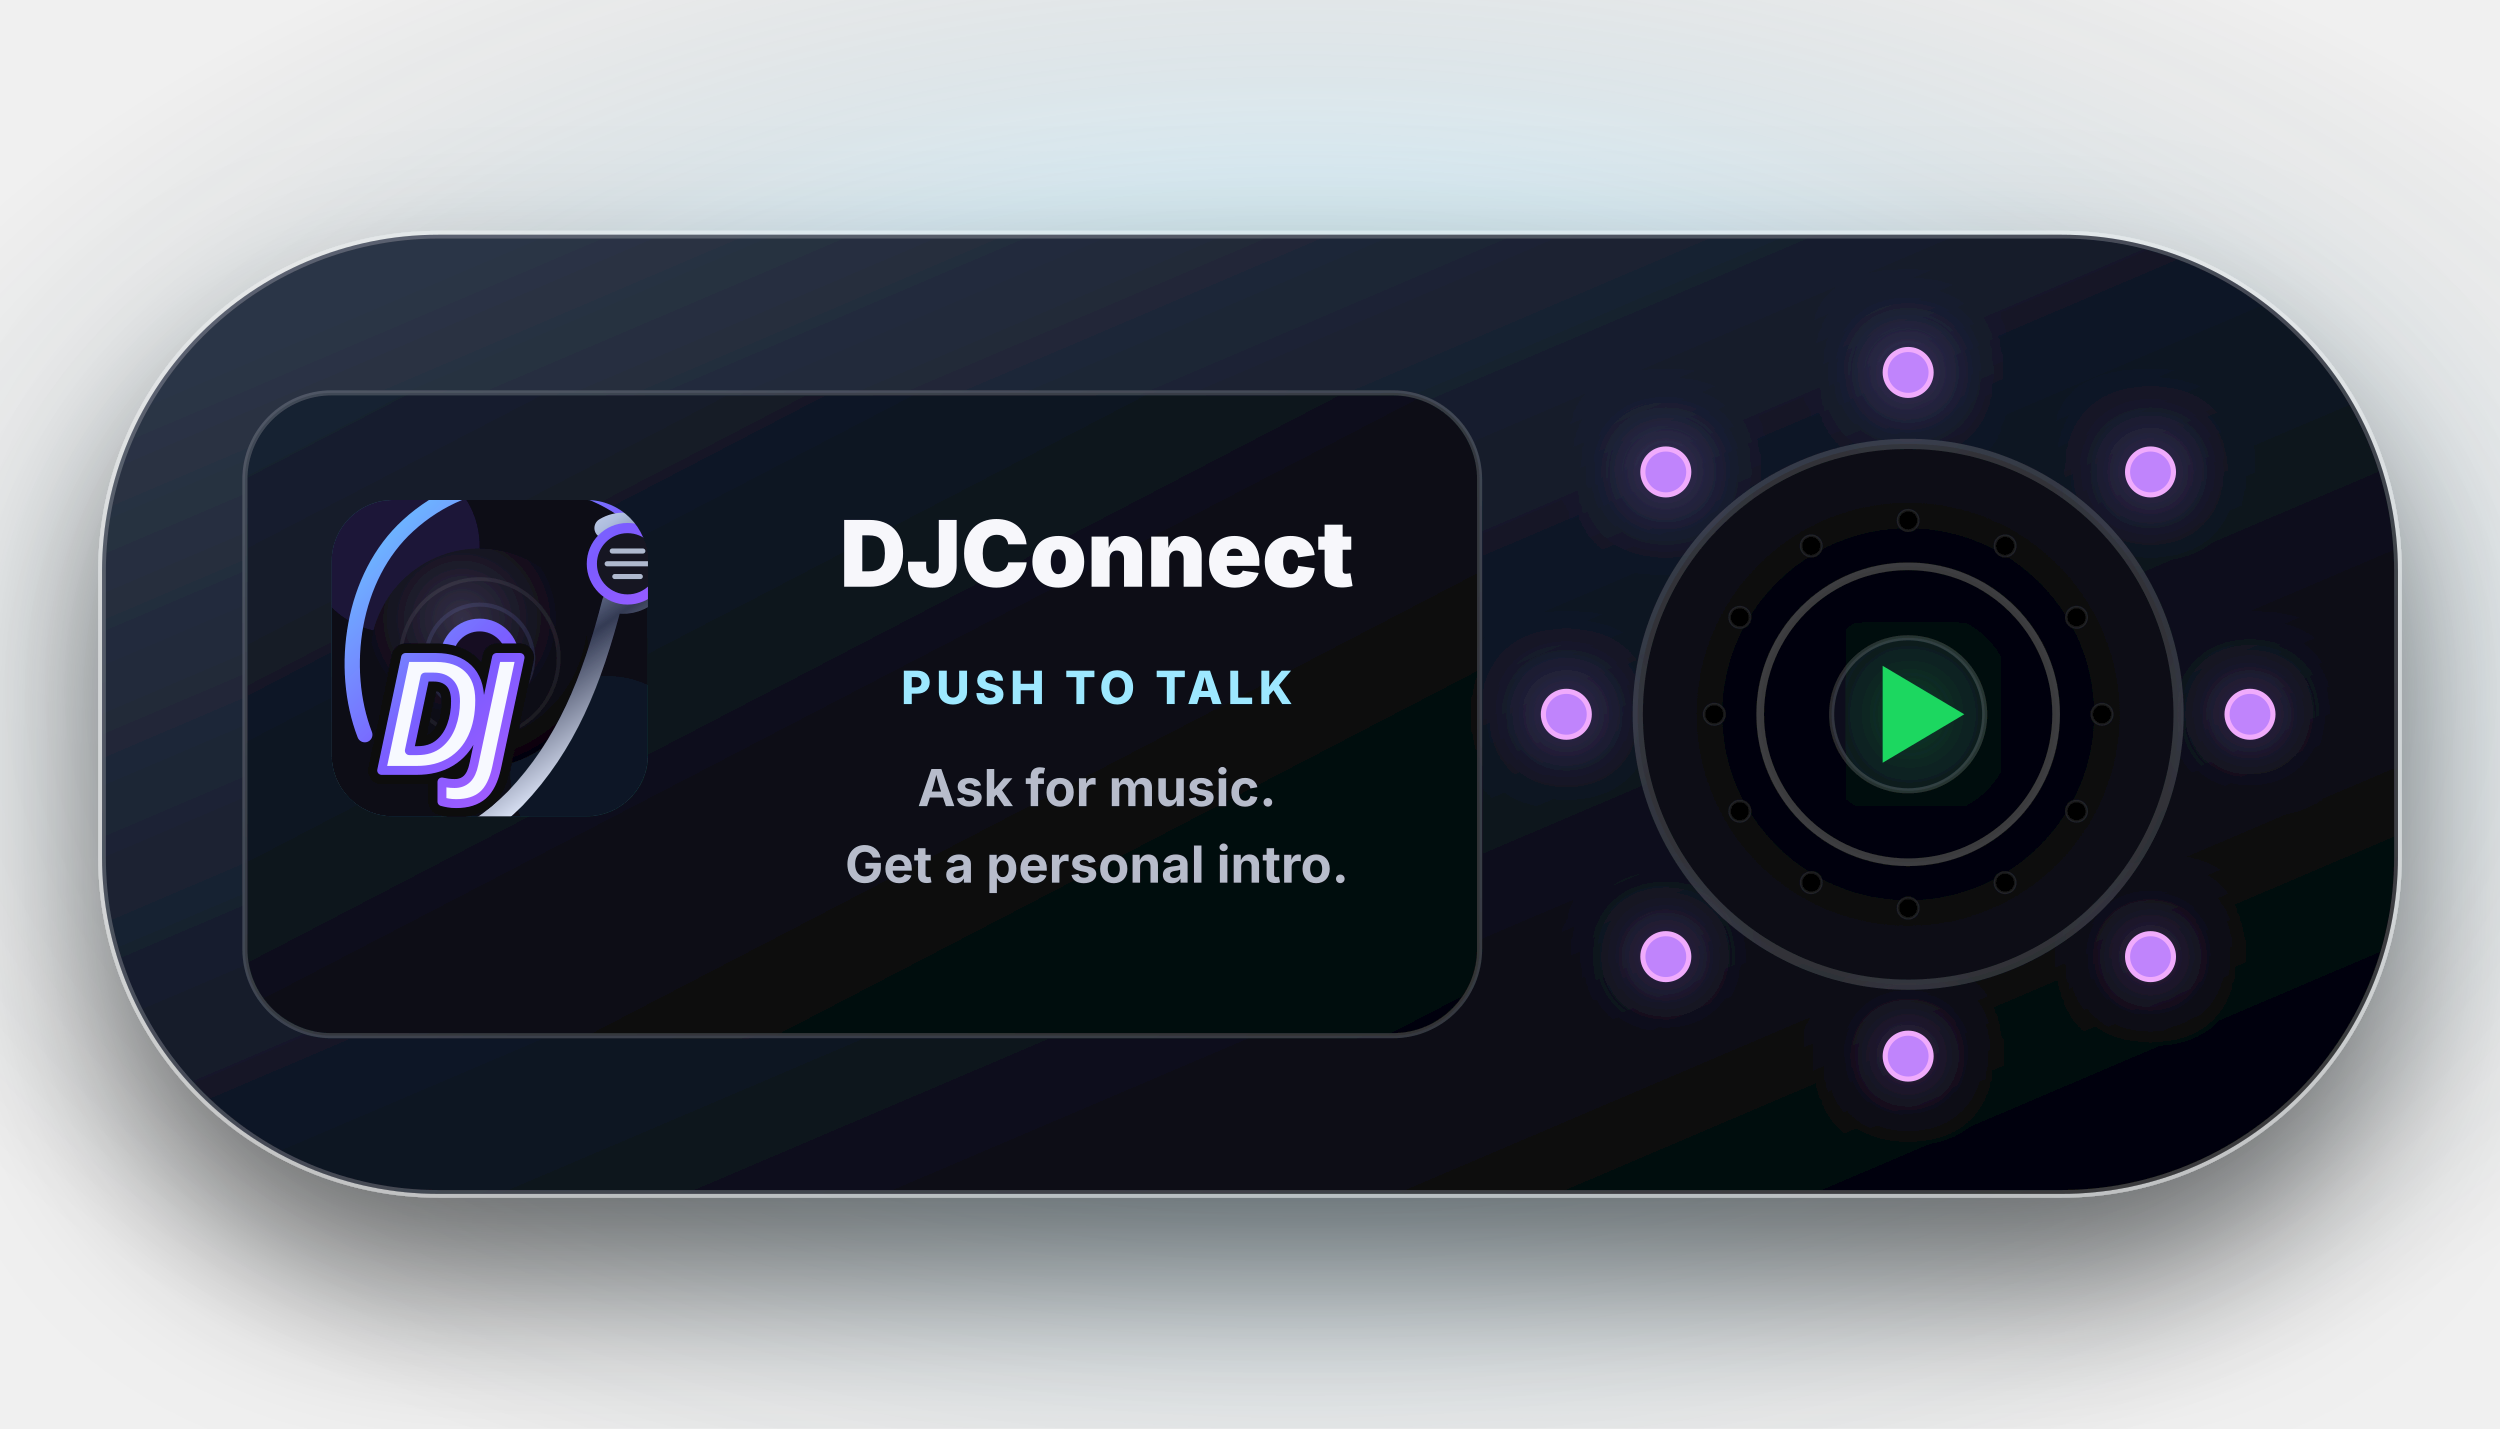
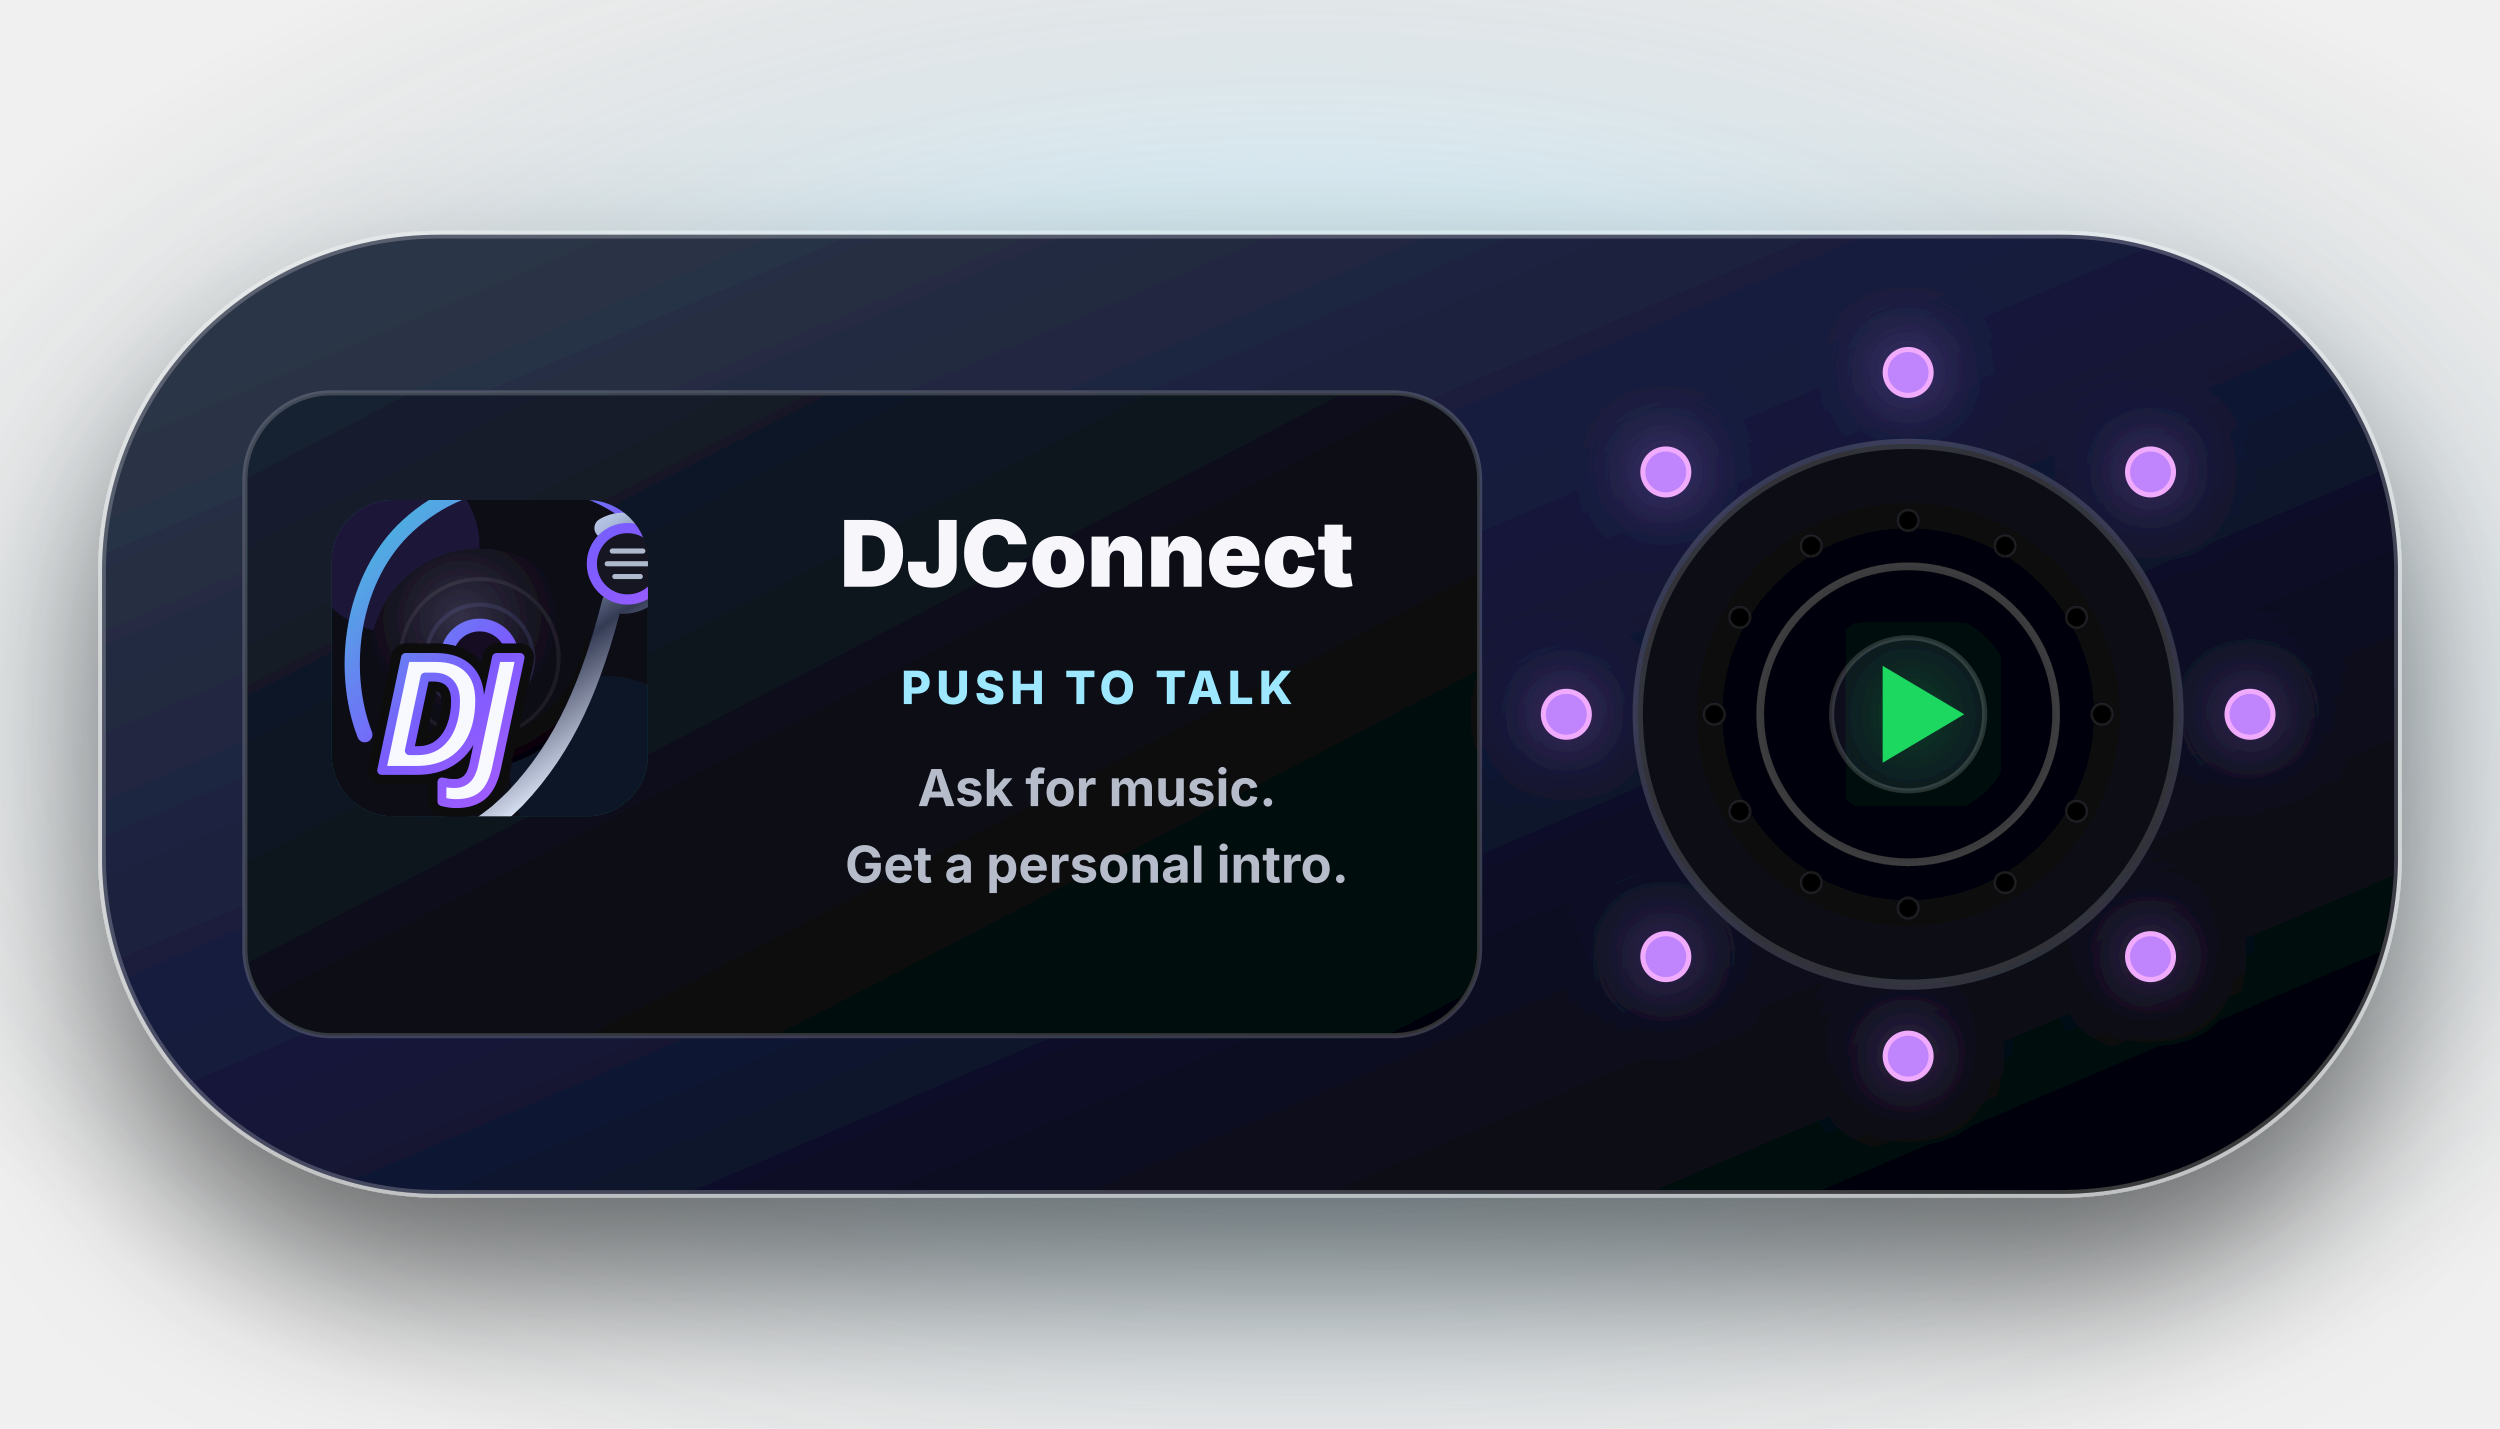
<svg xmlns="http://www.w3.org/2000/svg" viewBox="0 0 980 560" role="img" aria-labelledby="title desc">
  <defs>
    <radialGradient id="glow" cx="52%" cy="48%" r="62%">
      <stop offset="0%" stop-color="#1ed760" stop-opacity="0.34" />
      <stop offset="58%" stop-color="#38bdf8" stop-opacity="0.13" />
      <stop offset="100%" stop-color="#000" stop-opacity="0" />
    </radialGradient>
    <linearGradient id="body" x1="10%" x2="94%" y1="8%" y2="92%">
      <stop offset="0%" stop-color="#2c3546" />
-       <stop offset="46%" stop-color="#111827" />
+       <stop offset="46%" stop-color="#14183a" />
      <stop offset="100%" stop-color="#030407" />
    </linearGradient>
    <linearGradient id="screen" x1="0%" x2="100%" y1="0%" y2="100%">
      <stop offset="0%" stop-color="#182233" />
      <stop offset="62%" stop-color="#070b12" />
      <stop offset="100%" stop-color="#050608" />
    </linearGradient>
    <linearGradient id="djAccent" x1="126" y1="190" x2="266" y2="330" gradientUnits="userSpaceOnUse">
-       <stop offset="0%" stop-color="#66e0ff" />
+       <stop offset="0%" stop-color="#38d7d2" />
      <stop offset="48%" stop-color="#7b5cff" />
      <stop offset="100%" stop-color="#db5cff" />
    </linearGradient>
    <linearGradient id="djMetal" x1="210" y1="190" x2="270" y2="275" gradientUnits="userSpaceOnUse">
      <stop offset="0%" stop-color="#f2f7ff" />
      <stop offset="28%" stop-color="#aebdde" />
      <stop offset="58%" stop-color="#343b54" />
      <stop offset="100%" stop-color="#e4ecff" />
    </linearGradient>
    <radialGradient id="djVinyl" cx="42%" cy="32%" r="76%">
      <stop offset="0%" stop-color="#343047" />
      <stop offset="48%" stop-color="#13111d" />
      <stop offset="100%" stop-color="#030207" />
    </radialGradient>
    <filter id="shadow" x="-20%" y="-30%" width="140%" height="170%">
      <feDropShadow dx="0" dy="34" stdDeviation="32" flood-color="#000" flood-opacity="0.55" />
    </filter>
    <filter id="greenGlow" x="-45%" y="-45%" width="190%" height="190%">
      <feDropShadow dx="0" dy="0" stdDeviation="18" flood-color="#1ed760" flood-opacity="0.68" />
    </filter>
    <filter id="purpleGlow" x="-45%" y="-45%" width="190%" height="190%">
      <feDropShadow dx="0" dy="0" stdDeviation="14" flood-color="#c084fc" flood-opacity="0.78" />
    </filter>
    <filter id="iconGlow" x="-45%" y="-45%" width="190%" height="190%">
      <feDropShadow dx="0" dy="0" stdDeviation="12" flood-color="#7b5cff" flood-opacity="0.62" />
-       <feDropShadow dx="0" dy="0" stdDeviation="18" flood-color="#66e0ff" flood-opacity="0.24" />
+       <feDropShadow dx="0" dy="0" stdDeviation="18" flood-color="#38d7d2" flood-opacity="0.24" />
    </filter>
    <clipPath id="screenClip">
      <rect x="96" y="154" width="484" height="252" rx="34" />
    </clipPath>
    <clipPath id="djIconClip">
      <rect x="130" y="196" width="124" height="124" rx="24" />
    </clipPath>
  </defs>
  <rect width="980" height="560" fill="url(#glow)" />
  <g filter="url(#shadow)">
    <rect x="40" y="92" width="900" height="376" rx="132" fill="url(#body)" stroke="rgba(255,255,255,0.22)" stroke-width="3" />
    <rect x="96" y="154" width="484" height="252" rx="34" fill="url(#screen)" stroke="rgba(255,255,255,0.18)" stroke-width="2" />
    <g clip-path="url(#screenClip)">
      <g clip-path="url(#djIconClip)" filter="url(#iconGlow)">
        <rect x="130" y="196" width="124" height="124" rx="24" fill="#0b0815" />
        <circle cx="154" cy="214" r="34" fill="#7d5cff" opacity="0.15" />
        <circle cx="238" cy="303" r="38" fill="#3ce1ff" opacity="0.08" />
        <path d="M143 288c-10-26-5-62 17-82 24-22 60-24 86-5 23 17 31 50 20 78" fill="none" stroke="url(#djAccent)" stroke-width="6" stroke-linecap="round" />
        <circle cx="188" cy="258" r="43" fill="url(#djVinyl)" />
        <circle cx="188" cy="258" r="31" fill="none" stroke="#fff" stroke-opacity="0.07" stroke-width="1.5" />
        <circle cx="188" cy="258" r="21" fill="none" stroke="#8fa0ff" stroke-opacity="0.13" stroke-width="1.6" />
        <circle cx="188" cy="258" r="13" fill="#151023" stroke="url(#djAccent)" stroke-width="5" />
        <path d="M237 207c10-6 23 2 23 14 0 10-10 18-20 15-8 31-18 56-38 77-9 9-18 15-27 18" fill="none" stroke="url(#djMetal)" stroke-width="8" stroke-linecap="round" stroke-linejoin="round" />
        <circle cx="246" cy="221" r="14" fill="#131522" stroke="url(#djAccent)" stroke-width="4" />
        <path d="M240 216h12M238 221h16M241 226h10" stroke="#dbe6ff" stroke-opacity="0.78" stroke-width="2" stroke-linecap="round" />
        <text x="148" y="302" fill="#080711" stroke="#080711" stroke-width="11" stroke-linejoin="round" font-family="Avenir Next, Arial Black, Impact, sans-serif" font-style="italic" font-weight="900" font-size="62" letter-spacing="-7">DJ</text>
        <text x="148" y="302" fill="#f7f9ff" stroke="url(#djAccent)" stroke-width="3.5" stroke-linejoin="round" font-family="Avenir Next, Arial Black, Impact, sans-serif" font-style="italic" font-weight="900" font-size="62" letter-spacing="-7">DJ</text>
      </g>
      <text x="430" y="230" text-anchor="middle" fill="#f7f7fb" font-family="Inter, Arial, sans-serif" font-size="36" font-weight="900">DJConnect</text>
      <text x="430" y="276" text-anchor="middle" fill="#9de8ff" font-family="Inter, Arial, sans-serif" font-size="18" font-weight="800" letter-spacing="2">PUSH TO TALK</text>
      <text x="430" y="316" text-anchor="middle" fill="#b7bccb" font-family="Inter, Arial, sans-serif" font-size="20" font-weight="700">Ask for music.</text>
      <text x="430" y="346" text-anchor="middle" fill="#b7bccb" font-family="Inter, Arial, sans-serif" font-size="20" font-weight="700">Get a personal intro.</text>
    </g>
    <circle cx="748" cy="280" r="106" fill="#0a0d13" stroke="rgba(255,255,255,0.16)" stroke-width="4" />
    <g fill="#c084fc" stroke="#f0abfc" stroke-width="2" filter="url(#purpleGlow)">
      <circle cx="748" cy="146" r="9" />
      <circle cx="843" cy="185" r="9" />
      <circle cx="882" cy="280" r="9" />
      <circle cx="843" cy="375" r="9" />
      <circle cx="748" cy="414" r="9" />
      <circle cx="653" cy="375" r="9" />
      <circle cx="614" cy="280" r="9" />
      <circle cx="653" cy="185" r="9" />
    </g>
    <circle cx="748" cy="280" r="78" fill="#05060a" stroke="#090b11" stroke-width="10" />
    <circle cx="748" cy="280" r="58" fill="#020308" stroke="rgba(255,255,255,0.22)" stroke-width="3" />
    <g fill="#000" stroke="rgba(255,255,255,0.10)" stroke-width="1">
      <circle cx="748" cy="204" r="4" />
      <circle cx="786" cy="214" r="4" />
      <circle cx="814" cy="242" r="4" />
      <circle cx="824" cy="280" r="4" />
      <circle cx="814" cy="318" r="4" />
      <circle cx="786" cy="346" r="4" />
      <circle cx="748" cy="356" r="4" />
      <circle cx="710" cy="346" r="4" />
      <circle cx="682" cy="318" r="4" />
      <circle cx="672" cy="280" r="4" />
      <circle cx="682" cy="242" r="4" />
      <circle cx="710" cy="214" r="4" />
    </g>
    <circle cx="748" cy="280" r="30" fill="#0d111b" stroke="rgba(255,255,255,0.16)" stroke-width="2" />
    <path d="M748 224v22" stroke="#c084fc" stroke-width="7" stroke-linecap="round" filter="url(#purpleGlow)" />
    <polygon points="738,261 738,299 770,280" fill="#1ed760" filter="url(#greenGlow)" />
  </g>
</svg>
